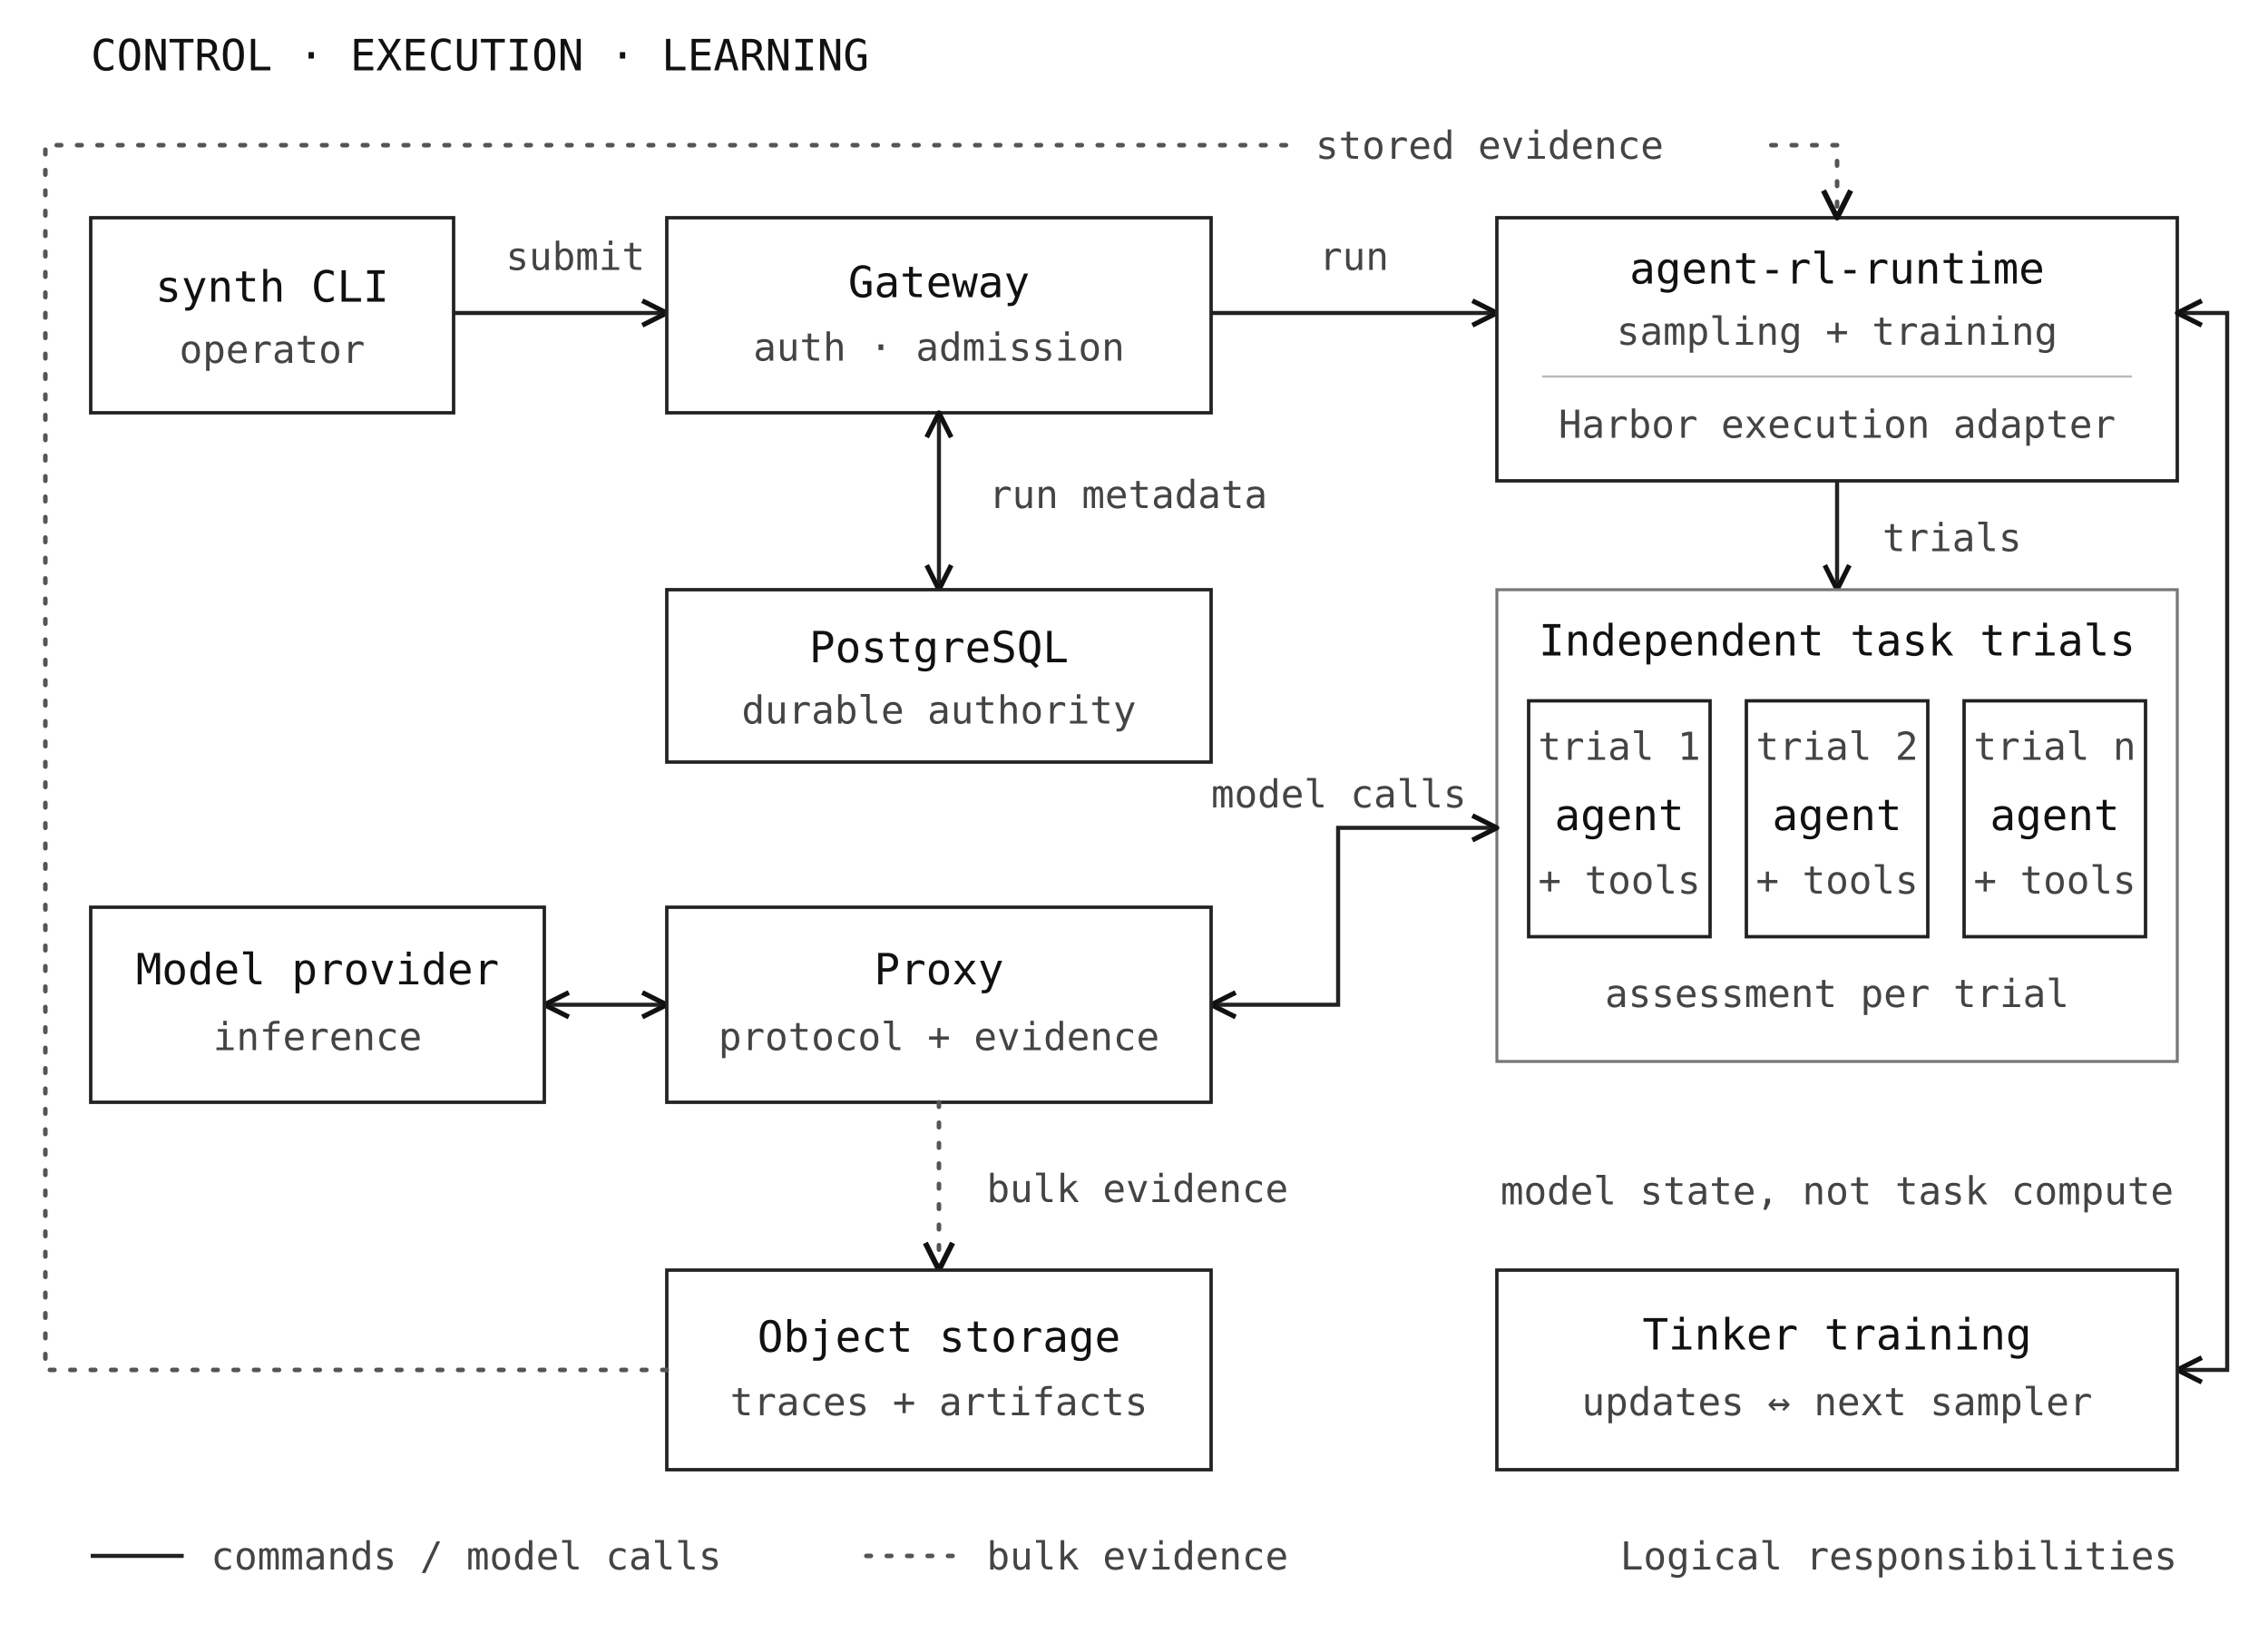
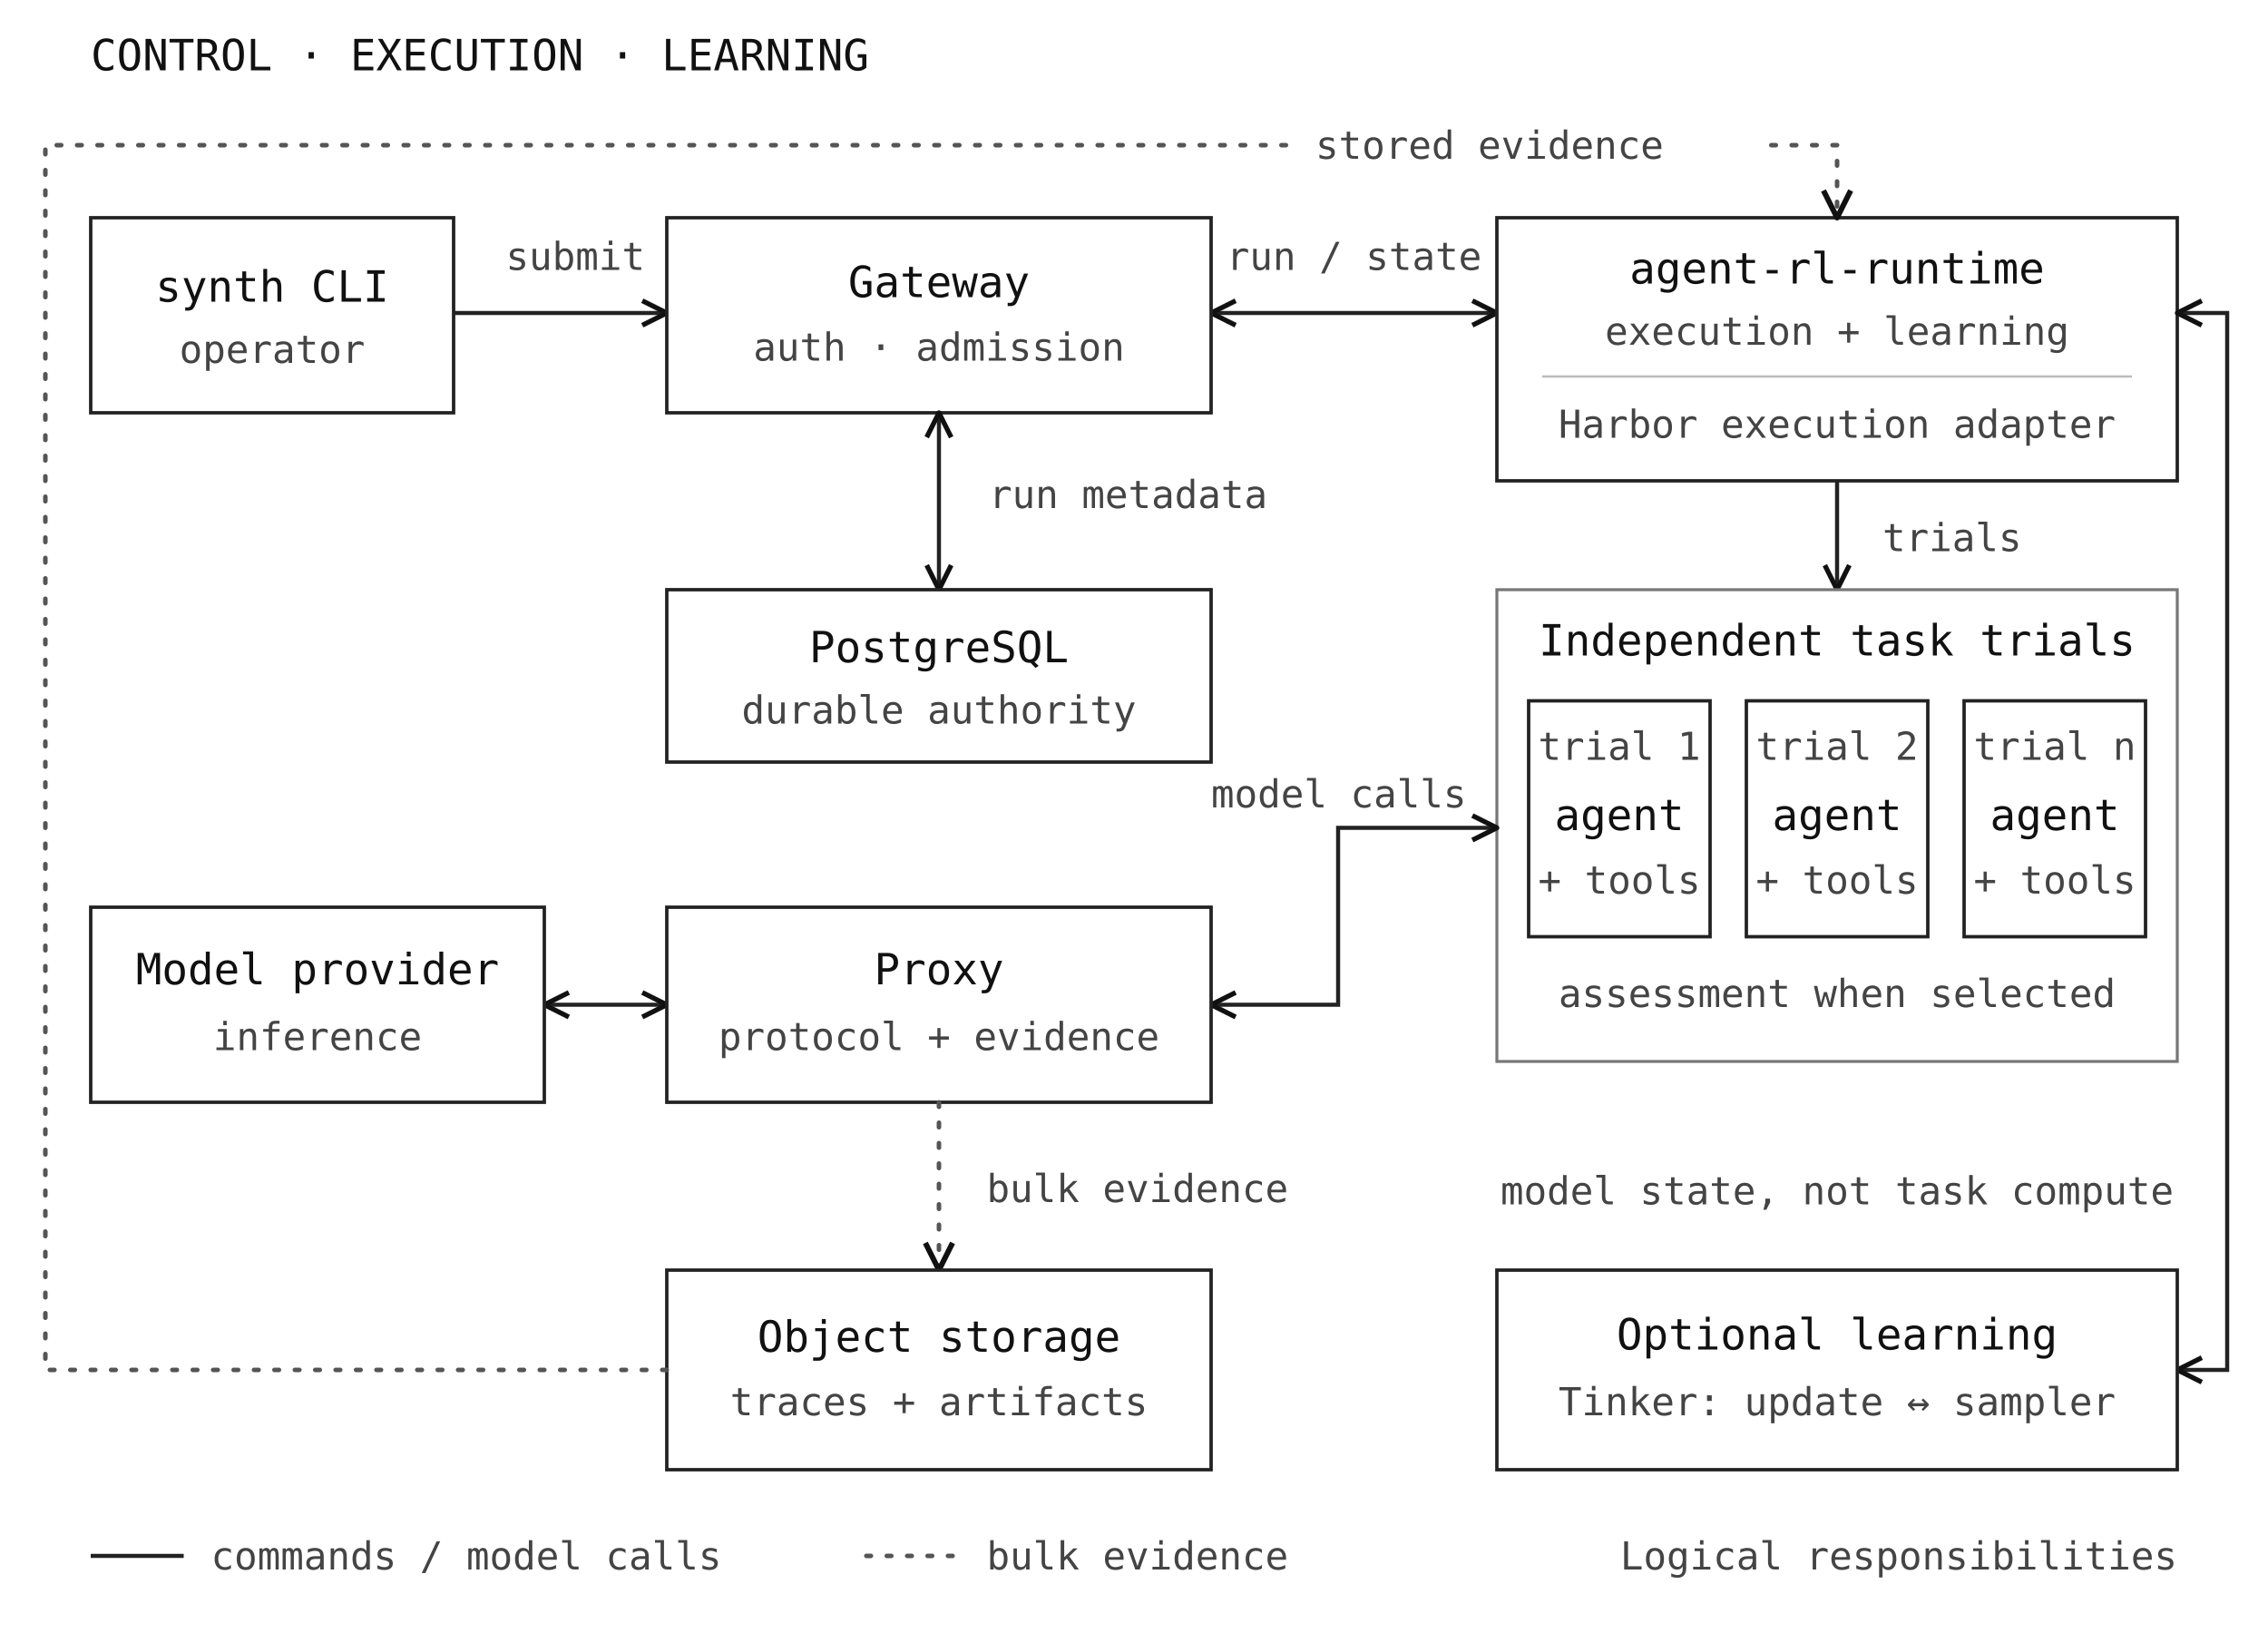
<svg xmlns="http://www.w3.org/2000/svg" width="1000" height="720" viewBox="0 0 1000 720" role="img" aria-labelledby="title desc">
  <defs>
    <marker id="arrow" markerWidth="8" markerHeight="8" refX="7" refY="4" orient="auto-start-reverse" markerUnits="strokeWidth">
      <path d="M1 1 L7 4 L1 7" fill="none" stroke="#111" stroke-width="1.2" stroke-linejoin="round" />
    </marker>
  </defs>
  <style>
    text{font-family:ui-monospace,SFMono-Regular,Menlo,Consolas,monospace;fill:#111;font-size:19px;font-weight:400}
    .small{font-size:17px;fill:#444}.heading{font-size:19px;font-weight:500}.node{fill:#fff;stroke:#222;stroke-width:1.5}.group{fill:#fff;stroke:#777;stroke-width:1.3}.rule{fill:none;stroke:#bbb;stroke-width:1}
    .flow{fill:none;stroke:#222;stroke-width:1.8;marker-end:url(#arrow)}.both{marker-start:url(#arrow)}.data{fill:none;stroke:#555;stroke-width:2;stroke-dasharray:2 7;stroke-linecap:round;marker-end:url(#arrow)}
  </style>
  <rect width="1000" height="720" fill="#fff" />
  <text x="40" y="31" class="heading">CONTROL · EXECUTION · LEARNING</text>
  <path class="flow" d="M200 138 H294" />
  <text x="223" y="119" class="small">submit</text>
-   <path class="flow" d="M534 138 H660" />
-   <text x="597" y="119" text-anchor="middle" class="small">run</text>
+   <path class="flow both" d="M534 138 H660" />
+   <text x="597" y="119" text-anchor="middle" class="small">run / state</text>
  <rect class="node" x="40" y="96" width="160" height="86" />
  <text x="120" y="133" text-anchor="middle" class="heading">synth CLI</text>
  <text x="120" y="160" text-anchor="middle" class="small">operator</text>
  <rect class="node" x="294" y="96" width="240" height="86" />
  <text x="414" y="131" text-anchor="middle" class="heading">Gateway</text>
  <text x="414" y="159" text-anchor="middle" class="small">auth · admission</text>
  <rect class="node" x="660" y="96" width="300" height="116" />
  <text x="810" y="125" text-anchor="middle" class="heading">agent-rl-runtime</text>
-   <text x="810" y="152" text-anchor="middle" class="small">sampling + training</text>
+   <text x="810" y="152" text-anchor="middle" class="small">execution + learning</text>
  <path class="rule" d="M680 166 H940" />
  <text x="810" y="193" text-anchor="middle" class="small">Harbor execution adapter</text>
  <path class="flow both" d="M414 182 V260" />
  <text x="436" y="224" class="small">run metadata</text>
  <rect class="node" x="294" y="260" width="240" height="76" />
  <text x="414" y="292" text-anchor="middle" class="heading">PostgreSQL</text>
  <text x="414" y="319" text-anchor="middle" class="small">durable authority</text>
  <path class="flow" d="M810 212 V260" />
  <text x="830" y="243" class="small">trials</text>
  <rect class="group" x="660" y="260" width="300" height="208" />
  <text x="810" y="289" text-anchor="middle" class="heading">Independent task trials</text>
  <rect class="node" x="674" y="309" width="80" height="104" />
  <rect class="node" x="770" y="309" width="80" height="104" />
  <rect class="node" x="866" y="309" width="80" height="104" />
  <text x="714" y="335" text-anchor="middle" class="small">trial 1</text>
  <text x="810" y="335" text-anchor="middle" class="small">trial 2</text>
  <text x="906" y="335" text-anchor="middle" class="small">trial n</text>
  <text x="714" y="366" text-anchor="middle">agent</text>
  <text x="810" y="366" text-anchor="middle">agent</text>
  <text x="906" y="366" text-anchor="middle">agent</text>
  <text x="714" y="394" text-anchor="middle" class="small">+ tools</text>
  <text x="810" y="394" text-anchor="middle" class="small">+ tools</text>
  <text x="906" y="394" text-anchor="middle" class="small">+ tools</text>
-   <text x="810" y="444" text-anchor="middle" class="small">assessment per trial</text>
+   <text x="810" y="444" text-anchor="middle" class="small">assessment when selected</text>
  <path class="flow both" d="M660 365 H590 V443 H534" />
  <text x="534" y="356" class="small">model calls</text>
  <path class="flow both" d="M294 443 H240" />
  <rect class="node" x="294" y="400" width="240" height="86" />
  <text x="414" y="434" text-anchor="middle" class="heading">Proxy</text>
  <text x="414" y="463" text-anchor="middle" class="small">protocol + evidence</text>
  <rect class="node" x="40" y="400" width="200" height="86" />
  <text x="140" y="434" text-anchor="middle" class="heading">Model provider</text>
  <text x="140" y="463" text-anchor="middle" class="small">inference</text>
  <path class="data" d="M414 486 V560" />
  <text x="435" y="530" class="small">bulk evidence</text>
  <rect class="node" x="294" y="560" width="240" height="88" />
  <text x="414" y="596" text-anchor="middle" class="heading">Object storage</text>
  <text x="414" y="624" text-anchor="middle" class="small">traces + artifacts</text>
  <path class="data" d="M294 604 H20 V64 H810 V96" />
  <rect x="568" y="51" width="210" height="25" fill="#fff" />
  <text x="580" y="70" class="small">stored evidence</text>
  <path class="flow both" d="M960 138 H982 V604 H960" />
  <rect class="node" x="660" y="560" width="300" height="88" />
-   <text x="810" y="595" text-anchor="middle" class="heading">Tinker training</text>
-   <text x="810" y="624" text-anchor="middle" class="small">updates ↔ next sampler</text>
+   <text x="810" y="595" text-anchor="middle" class="heading">Optional learning</text>
+   <text x="810" y="624" text-anchor="middle" class="small">Tinker: update ↔ sampler</text>
  <text x="810" y="531" text-anchor="middle" class="small">model state, not task compute</text>
  <path d="M40 686 H81" stroke="#222" stroke-width="1.8" />
  <text x="93" y="692" class="small">commands / model calls</text>
  <path d="M382 686 H423" stroke="#555" stroke-width="2" stroke-dasharray="2 7" stroke-linecap="round" />
  <text x="435" y="692" class="small">bulk evidence</text>
  <text x="960" y="692" text-anchor="end" class="small">Logical responsibilities</text>
</svg>
